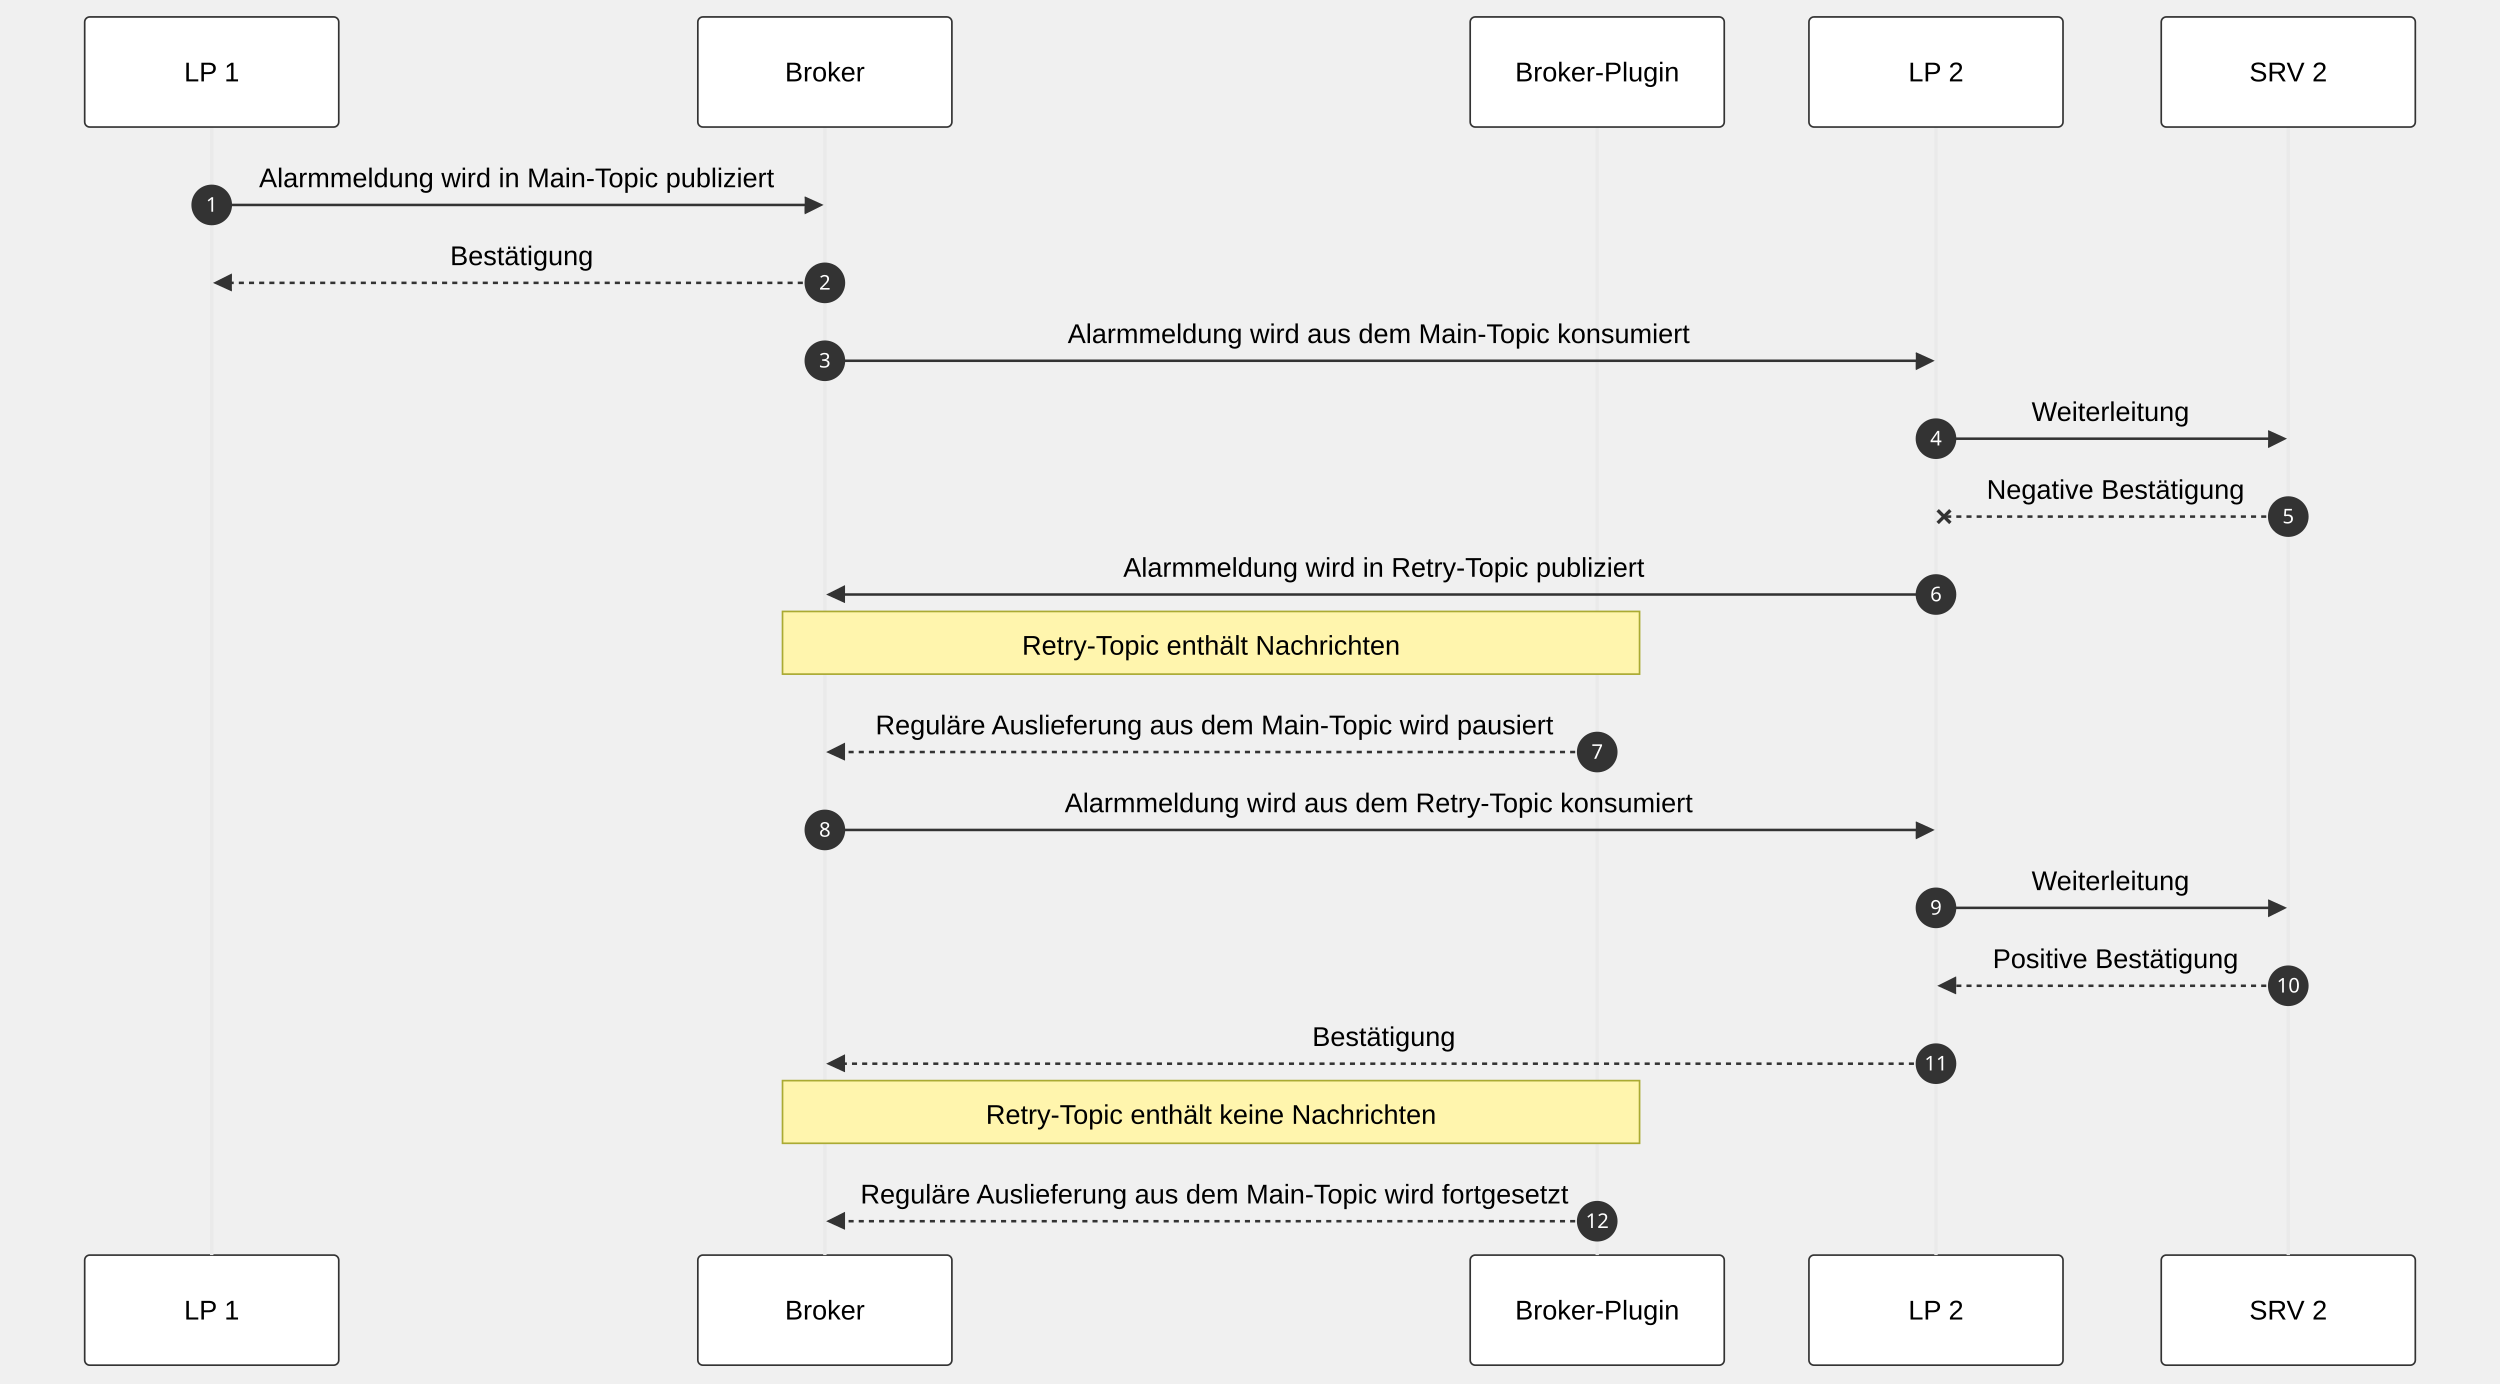
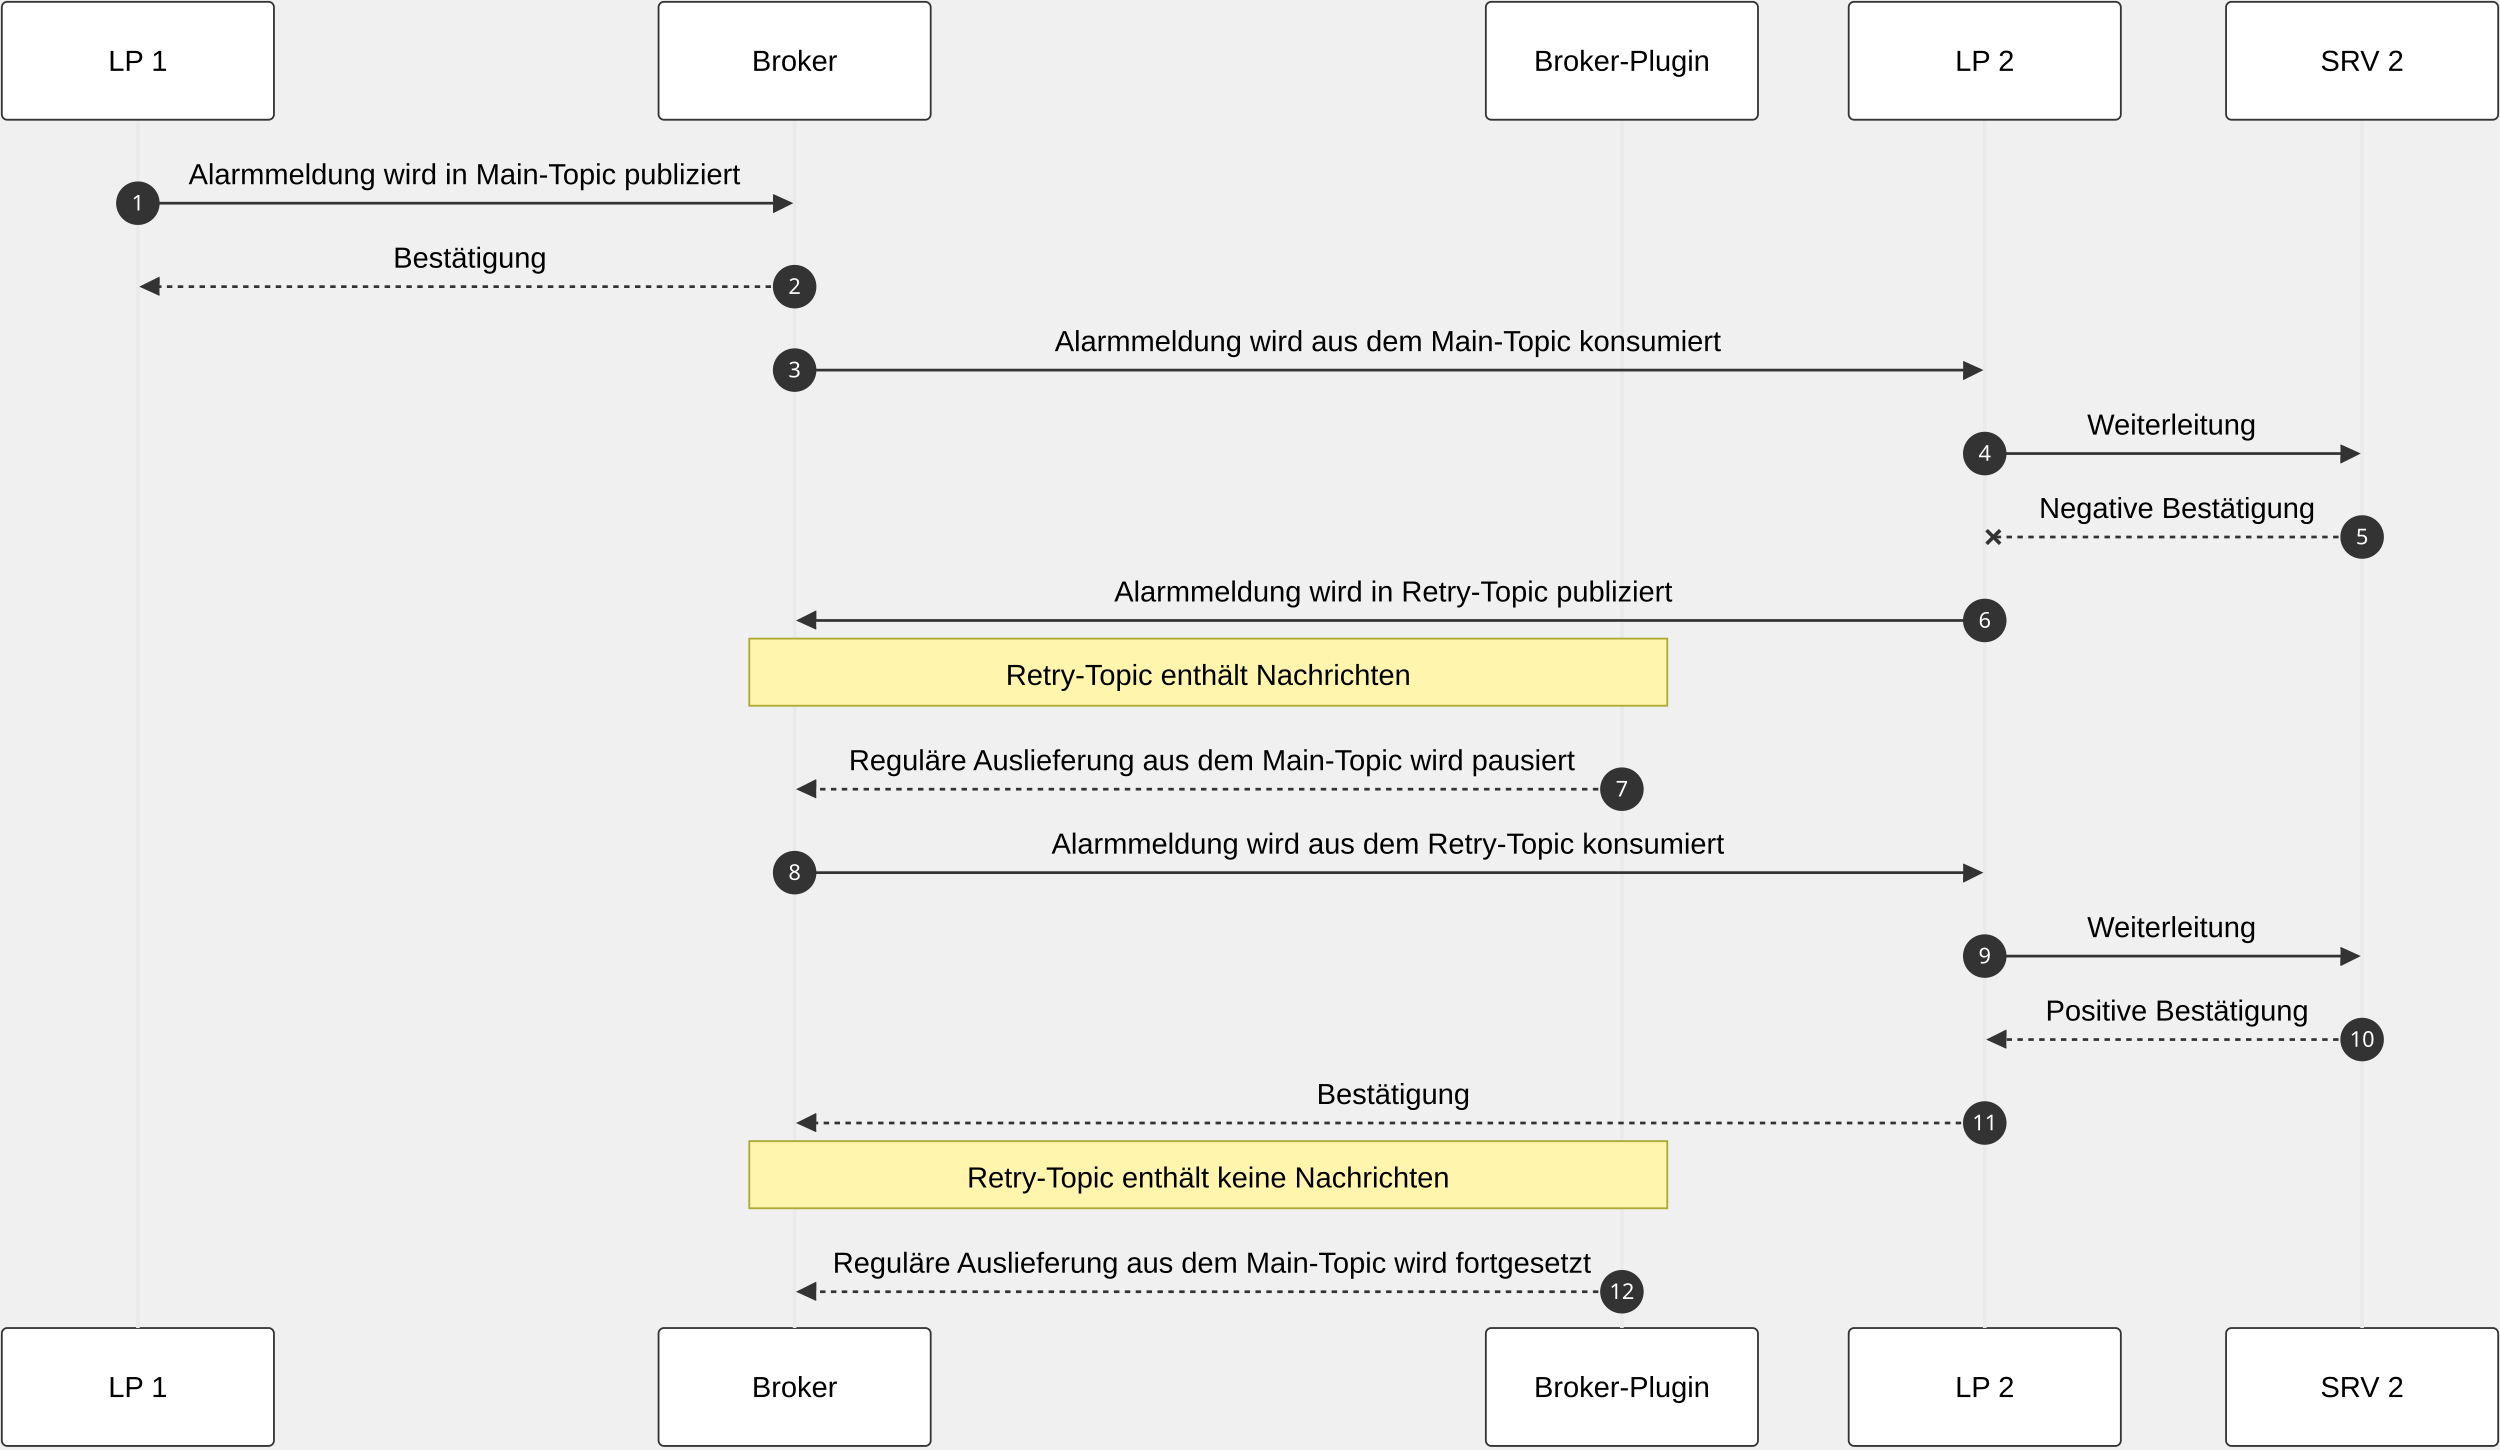
- <svg xmlns="http://www.w3.org/2000/svg" id="my-svg" width="100%" style="max-width: 1476px; background-color: white;" viewBox="-50 -10 1476 817" role="graphics-document document" aria-roledescription="sequence">
+ <svg xmlns="http://www.w3.org/2000/svg" id="my-svg" width="100%" style="max-width: 1378px; background-color: white;" viewBox="-1 -1 1378 799" role="graphics-document document" aria-roledescription="sequence">
  <g>
    <rect x="1226" y="731" fill="#eaeaea" stroke="#666" width="150" height="65" name="S" rx="3" ry="3" class="actor actor-bottom" />
    <text x="1301" y="763.5" dominant-baseline="central" alignment-baseline="central" class="actor actor-box" style="text-anchor: middle; font-size: 16px; font-weight: 400;">
      <tspan x="1301" dy="0">SRV 2</tspan>
    </text>
  </g>
  <g>
    <rect x="1018" y="731" fill="#eaeaea" stroke="#666" width="150" height="65" name="LP2" rx="3" ry="3" class="actor actor-bottom" />
    <text x="1093" y="763.5" dominant-baseline="central" alignment-baseline="central" class="actor actor-box" style="text-anchor: middle; font-size: 16px; font-weight: 400;">
      <tspan x="1093" dy="0">LP 2</tspan>
    </text>
  </g>
  <g>
    <rect x="818" y="731" fill="#eaeaea" stroke="#666" width="150" height="65" name="P" rx="3" ry="3" class="actor actor-bottom" />
    <text x="893" y="763.5" dominant-baseline="central" alignment-baseline="central" class="actor actor-box" style="text-anchor: middle; font-size: 16px; font-weight: 400;">
      <tspan x="893" dy="0">Broker-Plugin</tspan>
    </text>
  </g>
  <g>
    <rect x="362" y="731" fill="#eaeaea" stroke="#666" width="150" height="65" name="B" rx="3" ry="3" class="actor actor-bottom" />
    <text x="437" y="763.5" dominant-baseline="central" alignment-baseline="central" class="actor actor-box" style="text-anchor: middle; font-size: 16px; font-weight: 400;">
      <tspan x="437" dy="0">Broker</tspan>
    </text>
  </g>
  <g>
    <rect x="0" y="731" fill="#eaeaea" stroke="#666" width="150" height="65" name="LP1" rx="3" ry="3" class="actor actor-bottom" />
    <text x="75" y="763.5" dominant-baseline="central" alignment-baseline="central" class="actor actor-box" style="text-anchor: middle; font-size: 16px; font-weight: 400;">
      <tspan x="75" dy="0">LP 1</tspan>
    </text>
  </g>
  <g>
    <line id="actor4" x1="1301" y1="65" x2="1301" y2="731" class="actor-line 200" stroke-width="0.5px" stroke="#999" name="S" data-et="life-line" data-id="S" />
    <g id="root-4" data-et="participant" data-type="participant" data-id="S">
      <rect x="1226" y="0" fill="#eaeaea" stroke="#666" width="150" height="65" name="S" rx="3" ry="3" class="actor actor-top" />
      <text x="1301" y="32.5" dominant-baseline="central" alignment-baseline="central" class="actor actor-box" style="text-anchor: middle; font-size: 16px; font-weight: 400;">
        <tspan x="1301" dy="0">SRV 2</tspan>
      </text>
    </g>
  </g>
  <g>
    <line id="actor3" x1="1093" y1="65" x2="1093" y2="731" class="actor-line 200" stroke-width="0.5px" stroke="#999" name="LP2" data-et="life-line" data-id="LP2" />
    <g id="root-3" data-et="participant" data-type="participant" data-id="LP2">
      <rect x="1018" y="0" fill="#eaeaea" stroke="#666" width="150" height="65" name="LP2" rx="3" ry="3" class="actor actor-top" />
      <text x="1093" y="32.5" dominant-baseline="central" alignment-baseline="central" class="actor actor-box" style="text-anchor: middle; font-size: 16px; font-weight: 400;">
        <tspan x="1093" dy="0">LP 2</tspan>
      </text>
    </g>
  </g>
  <g>
    <line id="actor2" x1="893" y1="65" x2="893" y2="731" class="actor-line 200" stroke-width="0.5px" stroke="#999" name="P" data-et="life-line" data-id="P" />
    <g id="root-2" data-et="participant" data-type="participant" data-id="P">
      <rect x="818" y="0" fill="#eaeaea" stroke="#666" width="150" height="65" name="P" rx="3" ry="3" class="actor actor-top" />
      <text x="893" y="32.5" dominant-baseline="central" alignment-baseline="central" class="actor actor-box" style="text-anchor: middle; font-size: 16px; font-weight: 400;">
        <tspan x="893" dy="0">Broker-Plugin</tspan>
      </text>
    </g>
  </g>
  <g>
    <line id="actor1" x1="437" y1="65" x2="437" y2="731" class="actor-line 200" stroke-width="0.5px" stroke="#999" name="B" data-et="life-line" data-id="B" />
    <g id="root-1" data-et="participant" data-type="participant" data-id="B">
      <rect x="362" y="0" fill="#eaeaea" stroke="#666" width="150" height="65" name="B" rx="3" ry="3" class="actor actor-top" />
      <text x="437" y="32.5" dominant-baseline="central" alignment-baseline="central" class="actor actor-box" style="text-anchor: middle; font-size: 16px; font-weight: 400;">
        <tspan x="437" dy="0">Broker</tspan>
      </text>
    </g>
  </g>
  <g>
    <line id="actor0" x1="75" y1="65" x2="75" y2="731" class="actor-line 200" stroke-width="0.5px" stroke="#999" name="LP1" data-et="life-line" data-id="LP1" />
    <g id="root-0" data-et="participant" data-type="participant" data-id="LP1">
      <rect x="0" y="0" fill="#eaeaea" stroke="#666" width="150" height="65" name="LP1" rx="3" ry="3" class="actor actor-top" />
      <text x="75" y="32.5" dominant-baseline="central" alignment-baseline="central" class="actor actor-box" style="text-anchor: middle; font-size: 16px; font-weight: 400;">
        <tspan x="75" dy="0">LP 1</tspan>
      </text>
    </g>
  </g>
  <style>#my-svg{font-family:"trebuchet ms",verdana,arial,sans-serif;font-size:16px;fill:#333;}@keyframes edge-animation-frame{from{stroke-dashoffset:0;}}@keyframes dash{to{stroke-dashoffset:0;}}#my-svg .edge-animation-slow{stroke-dasharray:9,5!important;stroke-dashoffset:900;animation:dash 50s linear infinite;stroke-linecap:round;}#my-svg .edge-animation-fast{stroke-dasharray:9,5!important;stroke-dashoffset:900;animation:dash 20s linear infinite;stroke-linecap:round;}#my-svg .error-icon{fill:hsl(220.588, 100%, 98.333%);}#my-svg .error-text{fill:rgb(8.5, 5.75, 0);stroke:rgb(8.5, 5.75, 0);}#my-svg .edge-thickness-normal{stroke-width:1px;}#my-svg .edge-thickness-thick{stroke-width:3.5px;}#my-svg .edge-pattern-solid{stroke-dasharray:0;}#my-svg .edge-thickness-invisible{stroke-width:0;fill:none;}#my-svg .edge-pattern-dashed{stroke-dasharray:3;}#my-svg .edge-pattern-dotted{stroke-dasharray:2;}#my-svg .marker{fill:#0b0b0b;stroke:#0b0b0b;}#my-svg .marker.cross{stroke:#0b0b0b;}#my-svg svg{font-family:"trebuchet ms",verdana,arial,sans-serif;font-size:16px;}#my-svg p{margin:0;}#my-svg .actor{stroke:#333333;fill:#ffffff;stroke-width:1;}#my-svg rect.actor.outer-path[data-look="neo"]{filter:drop-shadow( 1px 2px 2px rgba(185,185,185,1));}#my-svg rect.note[data-look="neo"]{stroke:#aaaa33;fill:#fff5ad;filter:drop-shadow( 1px 2px 2px rgba(185,185,185,1));}#my-svg text.actor&gt;tspan{fill:#000000;stroke:none;}#my-svg .actor-line{stroke:#EAEAEA;}#my-svg .innerArc{stroke-width:1.5;stroke-dasharray:none;}#my-svg .messageLine0{stroke-width:1.5;stroke-dasharray:none;stroke:#333333;}#my-svg .messageLine1{stroke-width:1.5;stroke-dasharray:2,2;stroke:#333333;}#my-svg [id$="-arrowhead"] path{fill:#333333;stroke:#333333;}#my-svg .sequenceNumber{fill:#ffffff;}#my-svg [id$="-sequencenumber"]{fill:#333333;}#my-svg [id$="-crosshead"] path{fill:#333333;stroke:#333333;}#my-svg .messageText{fill:#000000;stroke:none;}#my-svg .labelBox{stroke:#333333;fill:#ffffff;filter:none;}#my-svg .labelText,#my-svg .labelText&gt;tspan{fill:#000000;stroke:none;}#my-svg .loopText,#my-svg .loopText&gt;tspan{fill:#000000;stroke:none;}#my-svg .sectionTitle,#my-svg .sectionTitle&gt;tspan{fill:#000000;stroke:none;}#my-svg .loopLine{stroke-width:2px;stroke-dasharray:2,2;stroke:#333333;fill:#333333;}#my-svg .note{stroke:#aaaa33;fill:#fff5ad;}#my-svg .noteText,#my-svg .noteText&gt;tspan{fill:#000000;stroke:none;font-weight:normal;}#my-svg .activation0{fill:#f4f4f4;stroke:#666666;}#my-svg .activation1{fill:#f4f4f4;stroke:#666666;}#my-svg .activation2{fill:#f4f4f4;stroke:#666666;}#my-svg .actorPopupMenu{position:absolute;}#my-svg .actorPopupMenuPanel{position:absolute;fill:#ffffff;box-shadow:0px 8px 16px 0px rgba(0,0,0,0.2);filter:drop-shadow(3px 5px 2px rgb(0 0 0 / 0.4));}#my-svg .actor-man circle,#my-svg line{fill:#ffffff;stroke-width:2px;}#my-svg g rect.rect{filter:drop-shadow( 1px 2px 2px rgba(185,185,185,1));stroke:hsl(40.588, 60%, 83.333%);}#my-svg .node .neo-node{stroke:hsl(40.588, 60%, 83.333%);}#my-svg [data-look="neo"].node rect,#my-svg [data-look="neo"].cluster rect,#my-svg [data-look="neo"].node polygon{stroke:url(#my-svg-gradient);filter:drop-shadow( 1px 2px 2px rgba(185,185,185,1));}#my-svg [data-look="neo"].swimlane.cluster rect{filter:none;}#my-svg [data-look="neo"].node path{stroke:url(#my-svg-gradient);stroke-width:1px;}#my-svg [data-look="neo"].node .outer-path{filter:drop-shadow( 1px 2px 2px rgba(185,185,185,1));}#my-svg [data-look="neo"].node .neo-line path{stroke:hsl(40.588, 60%, 83.333%);filter:none;}#my-svg [data-look="neo"].node circle{stroke:url(#my-svg-gradient);filter:drop-shadow( 1px 2px 2px rgba(185,185,185,1));}#my-svg [data-look="neo"].node circle .state-start{fill:#000000;}#my-svg [data-look="neo"].icon-shape .icon{fill:url(#my-svg-gradient);filter:drop-shadow( 1px 2px 2px rgba(185,185,185,1));}#my-svg [data-look="neo"].icon-shape .icon-neo path{stroke:url(#my-svg-gradient);filter:drop-shadow( 1px 2px 2px rgba(185,185,185,1));}#my-svg :root{--mermaid-font-family:"trebuchet ms",verdana,arial,sans-serif;}</style>
  <g />
  <defs>
    <symbol id="my-svg-computer" width="24" height="24">
      <path transform="scale(.5)" d="M2 2v13h20v-13h-20zm18 11h-16v-9h16v9zm-10.228 6l.466-1h3.524l.467 1h-4.457zm14.228 3h-24l2-6h2.104l-1.33 4h18.45l-1.297-4h2.073l2 6zm-5-10h-14v-7h14v7z" />
    </symbol>
  </defs>
  <defs>
    <symbol id="my-svg-database" fill-rule="evenodd" clip-rule="evenodd">
      <path transform="scale(.5)" d="M12.258.001l.256.004.255.005.253.008.251.01.249.012.247.015.246.016.242.019.241.02.239.023.236.024.233.027.231.028.229.031.225.032.223.034.22.036.217.038.214.04.211.041.208.043.205.045.201.046.198.048.194.05.191.051.187.053.183.054.18.056.175.057.172.059.168.06.163.061.16.063.155.064.15.066.074.033.073.033.071.034.07.034.069.035.068.035.067.035.066.035.064.036.064.036.062.036.06.036.06.037.058.037.058.037.055.038.055.038.053.038.052.038.051.039.05.039.048.039.047.039.045.04.044.04.043.04.041.04.04.041.039.041.037.041.036.041.034.041.033.042.032.042.03.042.029.042.027.042.026.043.024.043.023.043.021.043.02.043.018.044.017.043.015.044.013.044.012.044.011.045.009.044.007.045.006.045.004.045.002.045.001.045v17l-.001.045-.002.045-.004.045-.006.045-.007.045-.009.044-.011.045-.012.044-.013.044-.015.044-.017.043-.018.044-.02.043-.021.043-.023.043-.024.043-.026.043-.027.042-.029.042-.03.042-.032.042-.033.042-.034.041-.036.041-.037.041-.039.041-.04.041-.041.04-.043.04-.044.04-.045.04-.047.039-.048.039-.05.039-.051.039-.052.038-.053.038-.055.038-.055.038-.058.037-.058.037-.06.037-.06.036-.062.036-.064.036-.064.036-.066.035-.067.035-.068.035-.069.035-.07.034-.071.034-.073.033-.074.033-.15.066-.155.064-.16.063-.163.061-.168.06-.172.059-.175.057-.18.056-.183.054-.187.053-.191.051-.194.05-.198.048-.201.046-.205.045-.208.043-.211.041-.214.04-.217.038-.22.036-.223.034-.225.032-.229.031-.231.028-.233.027-.236.024-.239.023-.241.02-.242.019-.246.016-.247.015-.249.012-.251.01-.253.008-.255.005-.256.004-.258.001-.258-.001-.256-.004-.255-.005-.253-.008-.251-.01-.249-.012-.247-.015-.245-.016-.243-.019-.241-.02-.238-.023-.236-.024-.234-.027-.231-.028-.228-.031-.226-.032-.223-.034-.22-.036-.217-.038-.214-.04-.211-.041-.208-.043-.204-.045-.201-.046-.198-.048-.195-.05-.19-.051-.187-.053-.184-.054-.179-.056-.176-.057-.172-.059-.167-.06-.164-.061-.159-.063-.155-.064-.151-.066-.074-.033-.072-.033-.072-.034-.07-.034-.069-.035-.068-.035-.067-.035-.066-.035-.064-.036-.063-.036-.062-.036-.061-.036-.06-.037-.058-.037-.057-.037-.056-.038-.055-.038-.053-.038-.052-.038-.051-.039-.049-.039-.049-.039-.046-.039-.046-.04-.044-.04-.043-.04-.041-.04-.04-.041-.039-.041-.037-.041-.036-.041-.034-.041-.033-.042-.032-.042-.03-.042-.029-.042-.027-.042-.026-.043-.024-.043-.023-.043-.021-.043-.02-.043-.018-.044-.017-.043-.015-.044-.013-.044-.012-.044-.011-.045-.009-.044-.007-.045-.006-.045-.004-.045-.002-.045-.001-.045v-17l.001-.045.002-.045.004-.045.006-.045.007-.045.009-.044.011-.045.012-.044.013-.044.015-.044.017-.043.018-.044.02-.043.021-.043.023-.043.024-.043.026-.043.027-.042.029-.042.03-.042.032-.042.033-.042.034-.041.036-.041.037-.041.039-.041.04-.041.041-.04.043-.04.044-.04.046-.04.046-.039.049-.039.049-.039.051-.039.052-.038.053-.038.055-.038.056-.038.057-.037.058-.037.06-.037.061-.036.062-.036.063-.036.064-.036.066-.035.067-.035.068-.035.069-.035.07-.034.072-.034.072-.033.074-.033.151-.066.155-.064.159-.063.164-.061.167-.06.172-.059.176-.057.179-.056.184-.054.187-.053.19-.051.195-.05.198-.048.201-.046.204-.045.208-.043.211-.041.214-.04.217-.038.22-.036.223-.034.226-.032.228-.031.231-.028.234-.027.236-.024.238-.023.241-.02.243-.019.245-.016.247-.015.249-.012.251-.01.253-.008.255-.005.256-.004.258-.001.258.001zm-9.258 20.499v.01l.001.021.003.021.004.022.005.021.006.022.007.022.009.023.01.022.011.023.012.023.013.023.015.023.016.024.017.023.018.024.019.024.021.024.022.025.023.024.024.025.052.049.056.05.061.051.066.051.07.051.075.051.079.052.084.052.088.052.092.052.097.052.102.051.105.052.11.052.114.051.119.051.123.051.127.05.131.05.135.05.139.048.144.049.147.047.152.047.155.047.16.045.163.045.167.043.171.043.176.041.178.041.183.039.187.039.19.037.194.035.197.035.202.033.204.031.209.03.212.029.216.027.219.025.222.024.226.021.23.02.233.018.236.016.24.015.243.012.246.01.249.008.253.005.256.004.259.001.26-.001.257-.004.254-.005.25-.008.247-.011.244-.012.241-.014.237-.016.233-.018.231-.021.226-.021.224-.024.22-.026.216-.027.212-.028.21-.031.205-.031.202-.034.198-.034.194-.036.191-.037.187-.039.183-.04.179-.04.175-.042.172-.043.168-.044.163-.045.16-.046.155-.046.152-.047.148-.048.143-.049.139-.049.136-.05.131-.05.126-.05.123-.051.118-.052.114-.051.11-.052.106-.052.101-.052.096-.052.092-.052.088-.053.083-.051.079-.052.074-.052.07-.051.065-.051.06-.051.056-.05.051-.05.023-.024.023-.025.021-.024.02-.024.019-.024.018-.024.017-.024.015-.023.014-.024.013-.023.012-.023.01-.023.01-.022.008-.022.006-.022.006-.022.004-.022.004-.021.001-.021.001-.021v-4.127l-.077.055-.08.053-.083.054-.085.053-.087.052-.09.052-.093.051-.095.05-.097.05-.1.049-.102.049-.105.048-.106.047-.109.047-.111.046-.114.045-.115.045-.118.044-.12.043-.122.042-.124.042-.126.041-.128.04-.13.04-.132.038-.134.038-.135.037-.138.037-.139.035-.142.035-.143.034-.144.033-.147.032-.148.031-.15.03-.151.03-.153.029-.154.027-.156.027-.158.026-.159.025-.161.024-.162.023-.163.022-.165.021-.166.02-.167.019-.169.018-.169.017-.171.016-.173.015-.173.014-.175.013-.175.012-.177.011-.178.01-.179.008-.179.008-.181.006-.182.005-.182.004-.184.003-.184.002h-.37l-.184-.002-.184-.003-.182-.004-.182-.005-.181-.006-.179-.008-.179-.008-.178-.01-.176-.011-.176-.012-.175-.013-.173-.014-.172-.015-.171-.016-.17-.017-.169-.018-.167-.019-.166-.02-.165-.021-.163-.022-.162-.023-.161-.024-.159-.025-.157-.026-.156-.027-.155-.027-.153-.029-.151-.03-.15-.03-.148-.031-.146-.032-.145-.033-.143-.034-.141-.035-.14-.035-.137-.037-.136-.037-.134-.038-.132-.038-.13-.04-.128-.04-.126-.041-.124-.042-.122-.042-.12-.044-.117-.043-.116-.045-.113-.045-.112-.046-.109-.047-.106-.047-.105-.048-.102-.049-.1-.049-.097-.05-.095-.05-.093-.052-.09-.051-.087-.052-.085-.053-.083-.054-.08-.054-.077-.054v4.127zm0-5.654v.011l.001.021.003.021.004.021.005.022.006.022.007.022.009.022.01.022.011.023.012.023.013.023.015.024.016.023.017.024.018.024.019.024.021.024.022.024.023.025.024.024.052.05.056.05.061.05.066.051.07.051.075.052.079.051.084.052.088.052.092.052.097.052.102.052.105.052.11.051.114.051.119.052.123.05.127.051.131.05.135.049.139.049.144.048.147.048.152.047.155.046.16.045.163.045.167.044.171.042.176.042.178.04.183.04.187.038.19.037.194.036.197.034.202.033.204.032.209.03.212.028.216.027.219.025.222.024.226.022.23.02.233.018.236.016.24.014.243.012.246.01.249.008.253.006.256.003.259.001.26-.001.257-.003.254-.006.25-.008.247-.01.244-.012.241-.015.237-.016.233-.018.231-.02.226-.022.224-.024.22-.025.216-.027.212-.029.21-.03.205-.032.202-.033.198-.035.194-.036.191-.037.187-.039.183-.039.179-.041.175-.042.172-.043.168-.044.163-.045.16-.045.155-.047.152-.047.148-.048.143-.048.139-.05.136-.049.131-.05.126-.051.123-.051.118-.051.114-.052.11-.052.106-.052.101-.052.096-.052.092-.052.088-.052.083-.052.079-.052.074-.051.07-.052.065-.051.06-.05.056-.051.051-.049.023-.025.023-.024.021-.025.02-.024.019-.024.018-.024.017-.024.015-.023.014-.023.013-.024.012-.022.01-.023.01-.023.008-.022.006-.022.006-.022.004-.021.004-.022.001-.021.001-.021v-4.139l-.077.054-.08.054-.083.054-.085.052-.087.053-.09.051-.093.051-.095.051-.097.05-.1.049-.102.049-.105.048-.106.047-.109.047-.111.046-.114.045-.115.044-.118.044-.12.044-.122.042-.124.042-.126.041-.128.04-.13.039-.132.039-.134.038-.135.037-.138.036-.139.036-.142.035-.143.033-.144.033-.147.033-.148.031-.15.03-.151.03-.153.028-.154.028-.156.027-.158.026-.159.025-.161.024-.162.023-.163.022-.165.021-.166.02-.167.019-.169.018-.169.017-.171.016-.173.015-.173.014-.175.013-.175.012-.177.011-.178.009-.179.009-.179.007-.181.007-.182.005-.182.004-.184.003-.184.002h-.37l-.184-.002-.184-.003-.182-.004-.182-.005-.181-.007-.179-.007-.179-.009-.178-.009-.176-.011-.176-.012-.175-.013-.173-.014-.172-.015-.171-.016-.17-.017-.169-.018-.167-.019-.166-.02-.165-.021-.163-.022-.162-.023-.161-.024-.159-.025-.157-.026-.156-.027-.155-.028-.153-.028-.151-.03-.15-.03-.148-.031-.146-.033-.145-.033-.143-.033-.141-.035-.14-.036-.137-.036-.136-.037-.134-.038-.132-.039-.13-.039-.128-.04-.126-.041-.124-.042-.122-.043-.12-.043-.117-.044-.116-.044-.113-.046-.112-.046-.109-.046-.106-.047-.105-.048-.102-.049-.1-.049-.097-.05-.095-.051-.093-.051-.09-.051-.087-.053-.085-.052-.083-.054-.08-.054-.077-.054v4.139zm0-5.666v.011l.001.02.003.022.004.021.005.022.006.021.007.022.009.023.01.022.011.023.012.023.013.023.015.023.016.024.017.024.018.023.019.024.021.025.022.024.023.024.024.025.052.05.056.05.061.05.066.051.07.051.075.052.079.051.084.052.088.052.092.052.097.052.102.052.105.051.11.052.114.051.119.051.123.051.127.05.131.05.135.05.139.049.144.048.147.048.152.047.155.046.16.045.163.045.167.043.171.043.176.042.178.04.183.04.187.038.19.037.194.036.197.034.202.033.204.032.209.03.212.028.216.027.219.025.222.024.226.021.23.02.233.018.236.017.24.014.243.012.246.01.249.008.253.006.256.003.259.001.26-.001.257-.003.254-.006.25-.008.247-.01.244-.013.241-.014.237-.016.233-.018.231-.02.226-.022.224-.024.22-.025.216-.027.212-.029.21-.03.205-.032.202-.033.198-.035.194-.036.191-.037.187-.039.183-.039.179-.041.175-.042.172-.043.168-.044.163-.045.16-.045.155-.047.152-.047.148-.048.143-.049.139-.049.136-.049.131-.051.126-.05.123-.051.118-.052.114-.051.11-.052.106-.052.101-.052.096-.052.092-.052.088-.052.083-.052.079-.052.074-.052.07-.051.065-.051.06-.051.056-.05.051-.049.023-.025.023-.025.021-.024.02-.024.019-.024.018-.024.017-.024.015-.023.014-.024.013-.023.012-.023.01-.022.01-.023.008-.022.006-.022.006-.022.004-.022.004-.021.001-.021.001-.021v-4.153l-.077.054-.08.054-.083.053-.085.053-.087.053-.09.051-.093.051-.095.051-.097.05-.1.049-.102.048-.105.048-.106.048-.109.046-.111.046-.114.046-.115.044-.118.044-.12.043-.122.043-.124.042-.126.041-.128.04-.13.039-.132.039-.134.038-.135.037-.138.036-.139.036-.142.034-.143.034-.144.033-.147.032-.148.032-.15.03-.151.03-.153.028-.154.028-.156.027-.158.026-.159.024-.161.024-.162.023-.163.023-.165.021-.166.02-.167.019-.169.018-.169.017-.171.016-.173.015-.173.014-.175.013-.175.012-.177.01-.178.01-.179.009-.179.007-.181.006-.182.006-.182.004-.184.003-.184.001-.185.001-.185-.001-.184-.001-.184-.003-.182-.004-.182-.006-.181-.006-.179-.007-.179-.009-.178-.01-.176-.01-.176-.012-.175-.013-.173-.014-.172-.015-.171-.016-.17-.017-.169-.018-.167-.019-.166-.02-.165-.021-.163-.023-.162-.023-.161-.024-.159-.024-.157-.026-.156-.027-.155-.028-.153-.028-.151-.03-.15-.03-.148-.032-.146-.032-.145-.033-.143-.034-.141-.034-.14-.036-.137-.036-.136-.037-.134-.038-.132-.039-.13-.039-.128-.041-.126-.041-.124-.041-.122-.043-.12-.043-.117-.044-.116-.044-.113-.046-.112-.046-.109-.046-.106-.048-.105-.048-.102-.048-.1-.05-.097-.049-.095-.051-.093-.051-.09-.052-.087-.052-.085-.053-.083-.053-.08-.054-.077-.054v4.153zm8.74-8.179l-.257.004-.254.005-.25.008-.247.011-.244.012-.241.014-.237.016-.233.018-.231.021-.226.022-.224.023-.22.026-.216.027-.212.028-.21.031-.205.032-.202.033-.198.034-.194.036-.191.038-.187.038-.183.04-.179.041-.175.042-.172.043-.168.043-.163.045-.16.046-.155.046-.152.048-.148.048-.143.048-.139.049-.136.05-.131.05-.126.051-.123.051-.118.051-.114.052-.11.052-.106.052-.101.052-.096.052-.092.052-.088.052-.083.052-.079.052-.074.051-.07.052-.065.051-.06.05-.056.05-.051.05-.023.025-.023.024-.021.024-.02.025-.019.024-.018.024-.017.023-.015.024-.014.023-.013.023-.012.023-.01.023-.01.022-.008.022-.006.023-.006.021-.004.022-.004.021-.001.021-.001.021.001.021.001.021.004.021.004.022.006.021.006.023.008.022.01.022.01.023.012.023.013.023.014.023.015.024.017.023.018.024.019.024.02.025.021.024.023.024.023.025.051.05.056.05.06.05.065.051.07.052.074.051.079.052.083.052.088.052.092.052.096.052.101.052.106.052.11.052.114.052.118.051.123.051.126.051.131.05.136.05.139.049.143.048.148.048.152.048.155.046.16.046.163.045.168.043.172.043.175.042.179.041.183.04.187.038.191.038.194.036.198.034.202.033.205.032.21.031.212.028.216.027.22.026.224.023.226.022.231.021.233.018.237.016.241.014.244.012.247.011.25.008.254.005.257.004.26.001.26-.001.257-.004.254-.005.25-.008.247-.011.244-.012.241-.014.237-.016.233-.018.231-.021.226-.022.224-.023.22-.026.216-.027.212-.028.21-.031.205-.032.202-.033.198-.034.194-.036.191-.038.187-.038.183-.04.179-.041.175-.042.172-.043.168-.043.163-.045.16-.046.155-.046.152-.048.148-.048.143-.048.139-.049.136-.05.131-.05.126-.051.123-.051.118-.051.114-.052.11-.052.106-.052.101-.052.096-.052.092-.052.088-.052.083-.052.079-.052.074-.051.07-.052.065-.051.06-.05.056-.05.051-.05.023-.025.023-.024.021-.024.02-.025.019-.024.018-.024.017-.023.015-.024.014-.023.013-.023.012-.023.01-.023.01-.022.008-.022.006-.023.006-.021.004-.022.004-.021.001-.021.001-.021-.001-.021-.001-.021-.004-.021-.004-.022-.006-.021-.006-.023-.008-.022-.01-.022-.01-.023-.012-.023-.013-.023-.014-.023-.015-.024-.017-.023-.018-.024-.019-.024-.02-.025-.021-.024-.023-.024-.023-.025-.051-.05-.056-.05-.06-.05-.065-.051-.07-.052-.074-.051-.079-.052-.083-.052-.088-.052-.092-.052-.096-.052-.101-.052-.106-.052-.11-.052-.114-.052-.118-.051-.123-.051-.126-.051-.131-.05-.136-.05-.139-.049-.143-.048-.148-.048-.152-.048-.155-.046-.16-.046-.163-.045-.168-.043-.172-.043-.175-.042-.179-.041-.183-.04-.187-.038-.191-.038-.194-.036-.198-.034-.202-.033-.205-.032-.21-.031-.212-.028-.216-.027-.22-.026-.224-.023-.226-.022-.231-.021-.233-.018-.237-.016-.241-.014-.244-.012-.247-.011-.25-.008-.254-.005-.257-.004-.26-.001-.26.001z" />
    </symbol>
  </defs>
  <defs>
    <symbol id="my-svg-clock" width="24" height="24">
      <path transform="scale(.5)" d="M12 2c5.514 0 10 4.486 10 10s-4.486 10-10 10-10-4.486-10-10 4.486-10 10-10zm0-2c-6.627 0-12 5.373-12 12s5.373 12 12 12 12-5.373 12-12-5.373-12-12-12zm5.848 12.459c.202.038.202.333.001.372-1.907.361-6.045 1.111-6.547 1.111-.719 0-1.301-.582-1.301-1.301 0-.512.77-5.447 1.125-7.445.034-.192.312-.181.343.014l.985 6.238 5.394 1.011z" />
    </symbol>
  </defs>
  <defs>
    <marker id="my-svg-arrowhead" refX="7.9" refY="5" markerUnits="userSpaceOnUse" markerWidth="12" markerHeight="12" orient="auto-start-reverse">
      <path d="M -1 0 L 10 5 L 0 10 z" />
    </marker>
  </defs>
  <defs>
    <marker id="my-svg-crosshead" markerWidth="15" markerHeight="8" orient="auto" refX="4" refY="4.5">
      <path fill="none" stroke="#000000" stroke-width="1pt" d="M 1,2 L 6,7 M 6,2 L 1,7" style="stroke-dasharray: 0, 0;" />
    </marker>
  </defs>
  <defs>
    <marker id="my-svg-filled-head" refX="15.5" refY="7" markerWidth="20" markerHeight="28" orient="auto">
      <path d="M 18,7 L9,13 L14,7 L9,1 Z" />
    </marker>
  </defs>
  <defs>
    <marker id="my-svg-sequencenumber" refX="15" refY="15" markerWidth="60" markerHeight="40" orient="auto">
      <circle cx="15" cy="15" r="6" />
    </marker>
  </defs>
  <defs>
    <marker id="my-svg-solidTopArrowHead" refX="7.9" refY="7.25" markerUnits="userSpaceOnUse" markerWidth="12" markerHeight="12" orient="auto-start-reverse">
      <path d="M 0 0 L 10 8 L 0 8 z" />
    </marker>
  </defs>
  <defs>
    <marker id="my-svg-solidBottomArrowHead" refX="7.9" refY="0.75" markerUnits="userSpaceOnUse" markerWidth="12" markerHeight="12" orient="auto-start-reverse">
      <path d="M 0 0 L 10 0 L 0 8 z" />
    </marker>
  </defs>
  <defs>
    <marker id="my-svg-stickTopArrowHead" refX="7.5" refY="7" markerUnits="userSpaceOnUse" markerWidth="12" markerHeight="12" orient="auto-start-reverse">
      <path d="M 0 0 L 7 7" stroke="black" stroke-width="1.5" fill="none" />
    </marker>
  </defs>
  <defs>
    <marker id="my-svg-stickBottomArrowHead" refX="7.5" refY="0" markerUnits="userSpaceOnUse" markerWidth="12" markerHeight="12" orient="auto-start-reverse">
      <path d="M 0 7 L 7 0" stroke="black" stroke-width="1.5" fill="none" />
    </marker>
  </defs>
  <g data-et="note" data-id="i7">
    <rect x="412" y="351" fill="#EDF2AE" stroke="#666" width="506" height="37" class="note" />
    <text x="665" y="356" text-anchor="middle" dominant-baseline="middle" alignment-baseline="middle" class="noteText" dy="1em" style="font-size: 16px; font-weight: 400;">
      <tspan x="665">Retry-Topic enthält Nachrichten</tspan>
    </text>
  </g>
  <g data-et="note" data-id="i13">
    <rect x="412" y="628" fill="#EDF2AE" stroke="#666" width="506" height="37" class="note" />
    <text x="665" y="633" text-anchor="middle" dominant-baseline="middle" alignment-baseline="middle" class="noteText" dy="1em" style="font-size: 16px; font-weight: 400;">
      <tspan x="665">Retry-Topic enthält keine Nachrichten</tspan>
    </text>
  </g>
  <text x="255" y="80" text-anchor="middle" dominant-baseline="middle" alignment-baseline="middle" class="messageText" dy="1em" style="font-size: 16px; font-weight: 400;">Alarmmeldung wird in Main-Topic publiziert</text>
  <line x1="82" y1="111" x2="433" y2="111" class="messageLine0" data-et="message" data-id="i1" data-from="LP1" data-to="B" stroke-width="2" stroke="none" marker-end="url(#my-svg-arrowhead)" style="fill: none;" />
  <line x1="75" y1="111" x2="75" y2="111" stroke-width="0" marker-start="url(#my-svg-sequencenumber)" />
  <text x="75" y="115" font-family="sans-serif" font-size="12px" text-anchor="middle" class="sequenceNumber">1</text>
  <text x="258" y="126" text-anchor="middle" dominant-baseline="middle" alignment-baseline="middle" class="messageText" dy="1em" style="font-size: 16px; font-weight: 400;">Bestätigung</text>
  <line x1="442" y1="157" x2="79" y2="157" class="messageLine1" data-et="message" data-id="i2" data-from="B" data-to="LP1" stroke-width="2" stroke="none" marker-end="url(#my-svg-arrowhead)" style="stroke-dasharray: 3, 3; fill: none;" />
  <line x1="437" y1="157" x2="437" y2="157" stroke-width="0" marker-start="url(#my-svg-sequencenumber)" />
  <text x="437" y="161" font-family="sans-serif" font-size="12px" text-anchor="middle" class="sequenceNumber">2</text>
  <text x="764" y="172" text-anchor="middle" dominant-baseline="middle" alignment-baseline="middle" class="messageText" dy="1em" style="font-size: 16px; font-weight: 400;">Alarmmeldung wird aus dem Main-Topic konsumiert</text>
  <line x1="444" y1="203" x2="1089" y2="203" class="messageLine0" data-et="message" data-id="i3" data-from="B" data-to="LP2" stroke-width="2" stroke="none" marker-end="url(#my-svg-arrowhead)" style="fill: none;" />
  <line x1="437" y1="203" x2="437" y2="203" stroke-width="0" marker-start="url(#my-svg-sequencenumber)" />
  <text x="437" y="207" font-family="sans-serif" font-size="12px" text-anchor="middle" class="sequenceNumber">3</text>
  <text x="1196" y="218" text-anchor="middle" dominant-baseline="middle" alignment-baseline="middle" class="messageText" dy="1em" style="font-size: 16px; font-weight: 400;">Weiterleitung</text>
  <line x1="1100" y1="249" x2="1297" y2="249" class="messageLine0" data-et="message" data-id="i4" data-from="LP2" data-to="S" stroke-width="2" stroke="none" marker-end="url(#my-svg-arrowhead)" style="fill: none;" />
  <line x1="1093" y1="249" x2="1093" y2="249" stroke-width="0" marker-start="url(#my-svg-sequencenumber)" />
  <text x="1093" y="253" font-family="sans-serif" font-size="12px" text-anchor="middle" class="sequenceNumber">4</text>
  <text x="1199" y="264" text-anchor="middle" dominant-baseline="middle" alignment-baseline="middle" class="messageText" dy="1em" style="font-size: 16px; font-weight: 400;">Negative Bestätigung</text>
  <line x1="1306" y1="295" x2="1097" y2="295" class="messageLine1" data-et="message" data-id="i5" data-from="S" data-to="LP2" stroke-width="2" stroke="none" marker-end="url(#my-svg-crosshead)" style="stroke-dasharray: 3, 3; fill: none;" />
  <line x1="1301" y1="295" x2="1301" y2="295" stroke-width="0" marker-start="url(#my-svg-sequencenumber)" />
  <text x="1301" y="299" font-family="sans-serif" font-size="12px" text-anchor="middle" class="sequenceNumber">5</text>
  <text x="767" y="310" text-anchor="middle" dominant-baseline="middle" alignment-baseline="middle" class="messageText" dy="1em" style="font-size: 16px; font-weight: 400;">Alarmmeldung wird in Retry-Topic publiziert</text>
  <line x1="1098" y1="341" x2="441" y2="341" class="messageLine0" data-et="message" data-id="i6" data-from="LP2" data-to="B" stroke-width="2" stroke="none" marker-end="url(#my-svg-arrowhead)" style="fill: none;" />
  <line x1="1093" y1="341" x2="1093" y2="341" stroke-width="0" marker-start="url(#my-svg-sequencenumber)" />
  <text x="1093" y="345" font-family="sans-serif" font-size="12px" text-anchor="middle" class="sequenceNumber">6</text>
  <text x="667" y="403" text-anchor="middle" dominant-baseline="middle" alignment-baseline="middle" class="messageText" dy="1em" style="font-size: 16px; font-weight: 400;">Reguläre Auslieferung aus dem Main-Topic wird pausiert</text>
  <line x1="898" y1="434" x2="441" y2="434" class="messageLine1" data-et="message" data-id="i8" data-from="P" data-to="B" stroke-width="2" stroke="none" marker-end="url(#my-svg-arrowhead)" style="stroke-dasharray: 3, 3; fill: none;" />
  <line x1="893" y1="434" x2="893" y2="434" stroke-width="0" marker-start="url(#my-svg-sequencenumber)" />
  <text x="893" y="438" font-family="sans-serif" font-size="12px" text-anchor="middle" class="sequenceNumber">7</text>
  <text x="764" y="449" text-anchor="middle" dominant-baseline="middle" alignment-baseline="middle" class="messageText" dy="1em" style="font-size: 16px; font-weight: 400;">Alarmmeldung wird aus dem Retry-Topic konsumiert</text>
  <line x1="444" y1="480" x2="1089" y2="480" class="messageLine0" data-et="message" data-id="i9" data-from="B" data-to="LP2" stroke-width="2" stroke="none" marker-end="url(#my-svg-arrowhead)" style="fill: none;" />
  <line x1="437" y1="480" x2="437" y2="480" stroke-width="0" marker-start="url(#my-svg-sequencenumber)" />
  <text x="437" y="484" font-family="sans-serif" font-size="12px" text-anchor="middle" class="sequenceNumber">8</text>
  <text x="1196" y="495" text-anchor="middle" dominant-baseline="middle" alignment-baseline="middle" class="messageText" dy="1em" style="font-size: 16px; font-weight: 400;">Weiterleitung</text>
  <line x1="1100" y1="526" x2="1297" y2="526" class="messageLine0" data-et="message" data-id="i10" data-from="LP2" data-to="S" stroke-width="2" stroke="none" marker-end="url(#my-svg-arrowhead)" style="fill: none;" />
  <line x1="1093" y1="526" x2="1093" y2="526" stroke-width="0" marker-start="url(#my-svg-sequencenumber)" />
  <text x="1093" y="530" font-family="sans-serif" font-size="12px" text-anchor="middle" class="sequenceNumber">9</text>
  <text x="1199" y="541" text-anchor="middle" dominant-baseline="middle" alignment-baseline="middle" class="messageText" dy="1em" style="font-size: 16px; font-weight: 400;">Positive Bestätigung</text>
  <line x1="1306" y1="572" x2="1097" y2="572" class="messageLine1" data-et="message" data-id="i11" data-from="S" data-to="LP2" stroke-width="2" stroke="none" marker-end="url(#my-svg-arrowhead)" style="stroke-dasharray: 3, 3; fill: none;" />
  <line x1="1301" y1="572" x2="1301" y2="572" stroke-width="0" marker-start="url(#my-svg-sequencenumber)" />
  <text x="1301" y="576" font-family="sans-serif" font-size="12px" text-anchor="middle" class="sequenceNumber">10</text>
  <text x="767" y="587" text-anchor="middle" dominant-baseline="middle" alignment-baseline="middle" class="messageText" dy="1em" style="font-size: 16px; font-weight: 400;">Bestätigung</text>
  <line x1="1098" y1="618" x2="441" y2="618" class="messageLine1" data-et="message" data-id="i12" data-from="LP2" data-to="B" stroke-width="2" stroke="none" marker-end="url(#my-svg-arrowhead)" style="stroke-dasharray: 3, 3; fill: none;" />
  <line x1="1093" y1="618" x2="1093" y2="618" stroke-width="0" marker-start="url(#my-svg-sequencenumber)" />
  <text x="1093" y="622" font-family="sans-serif" font-size="12px" text-anchor="middle" class="sequenceNumber">11</text>
  <text x="667" y="680" text-anchor="middle" dominant-baseline="middle" alignment-baseline="middle" class="messageText" dy="1em" style="font-size: 16px; font-weight: 400;">Reguläre Auslieferung aus dem Main-Topic wird fortgesetzt</text>
  <line x1="898" y1="711" x2="441" y2="711" class="messageLine1" data-et="message" data-id="i14" data-from="P" data-to="B" stroke-width="2" stroke="none" marker-end="url(#my-svg-arrowhead)" style="stroke-dasharray: 3, 3; fill: none;" />
  <line x1="893" y1="711" x2="893" y2="711" stroke-width="0" marker-start="url(#my-svg-sequencenumber)" />
  <text x="893" y="715" font-family="sans-serif" font-size="12px" text-anchor="middle" class="sequenceNumber">12</text>
</svg>
